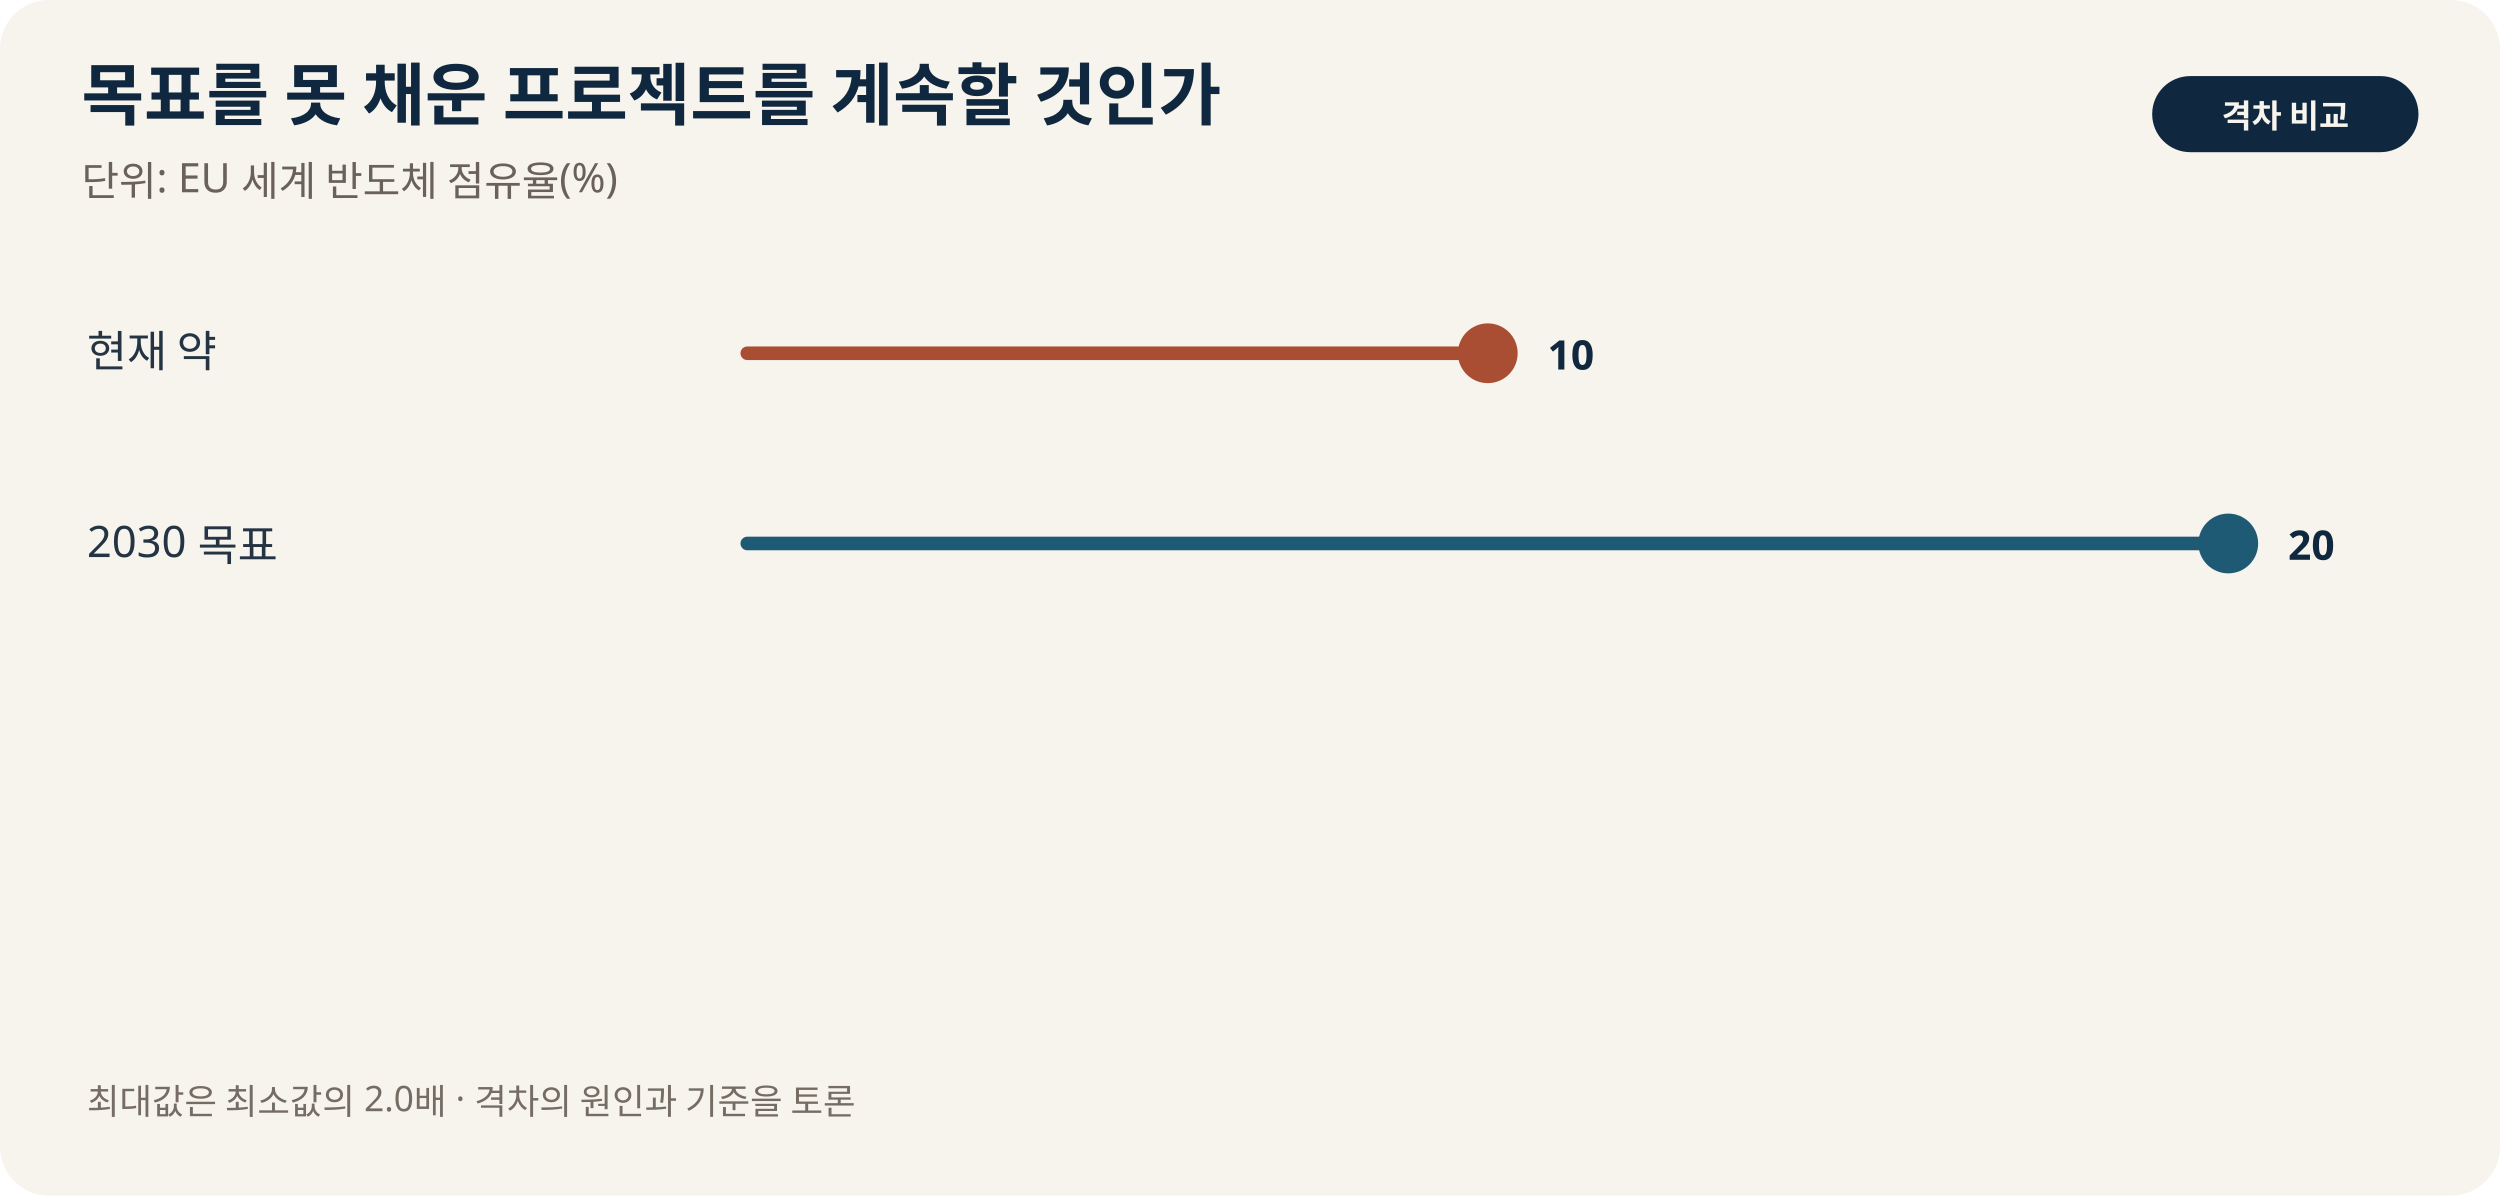
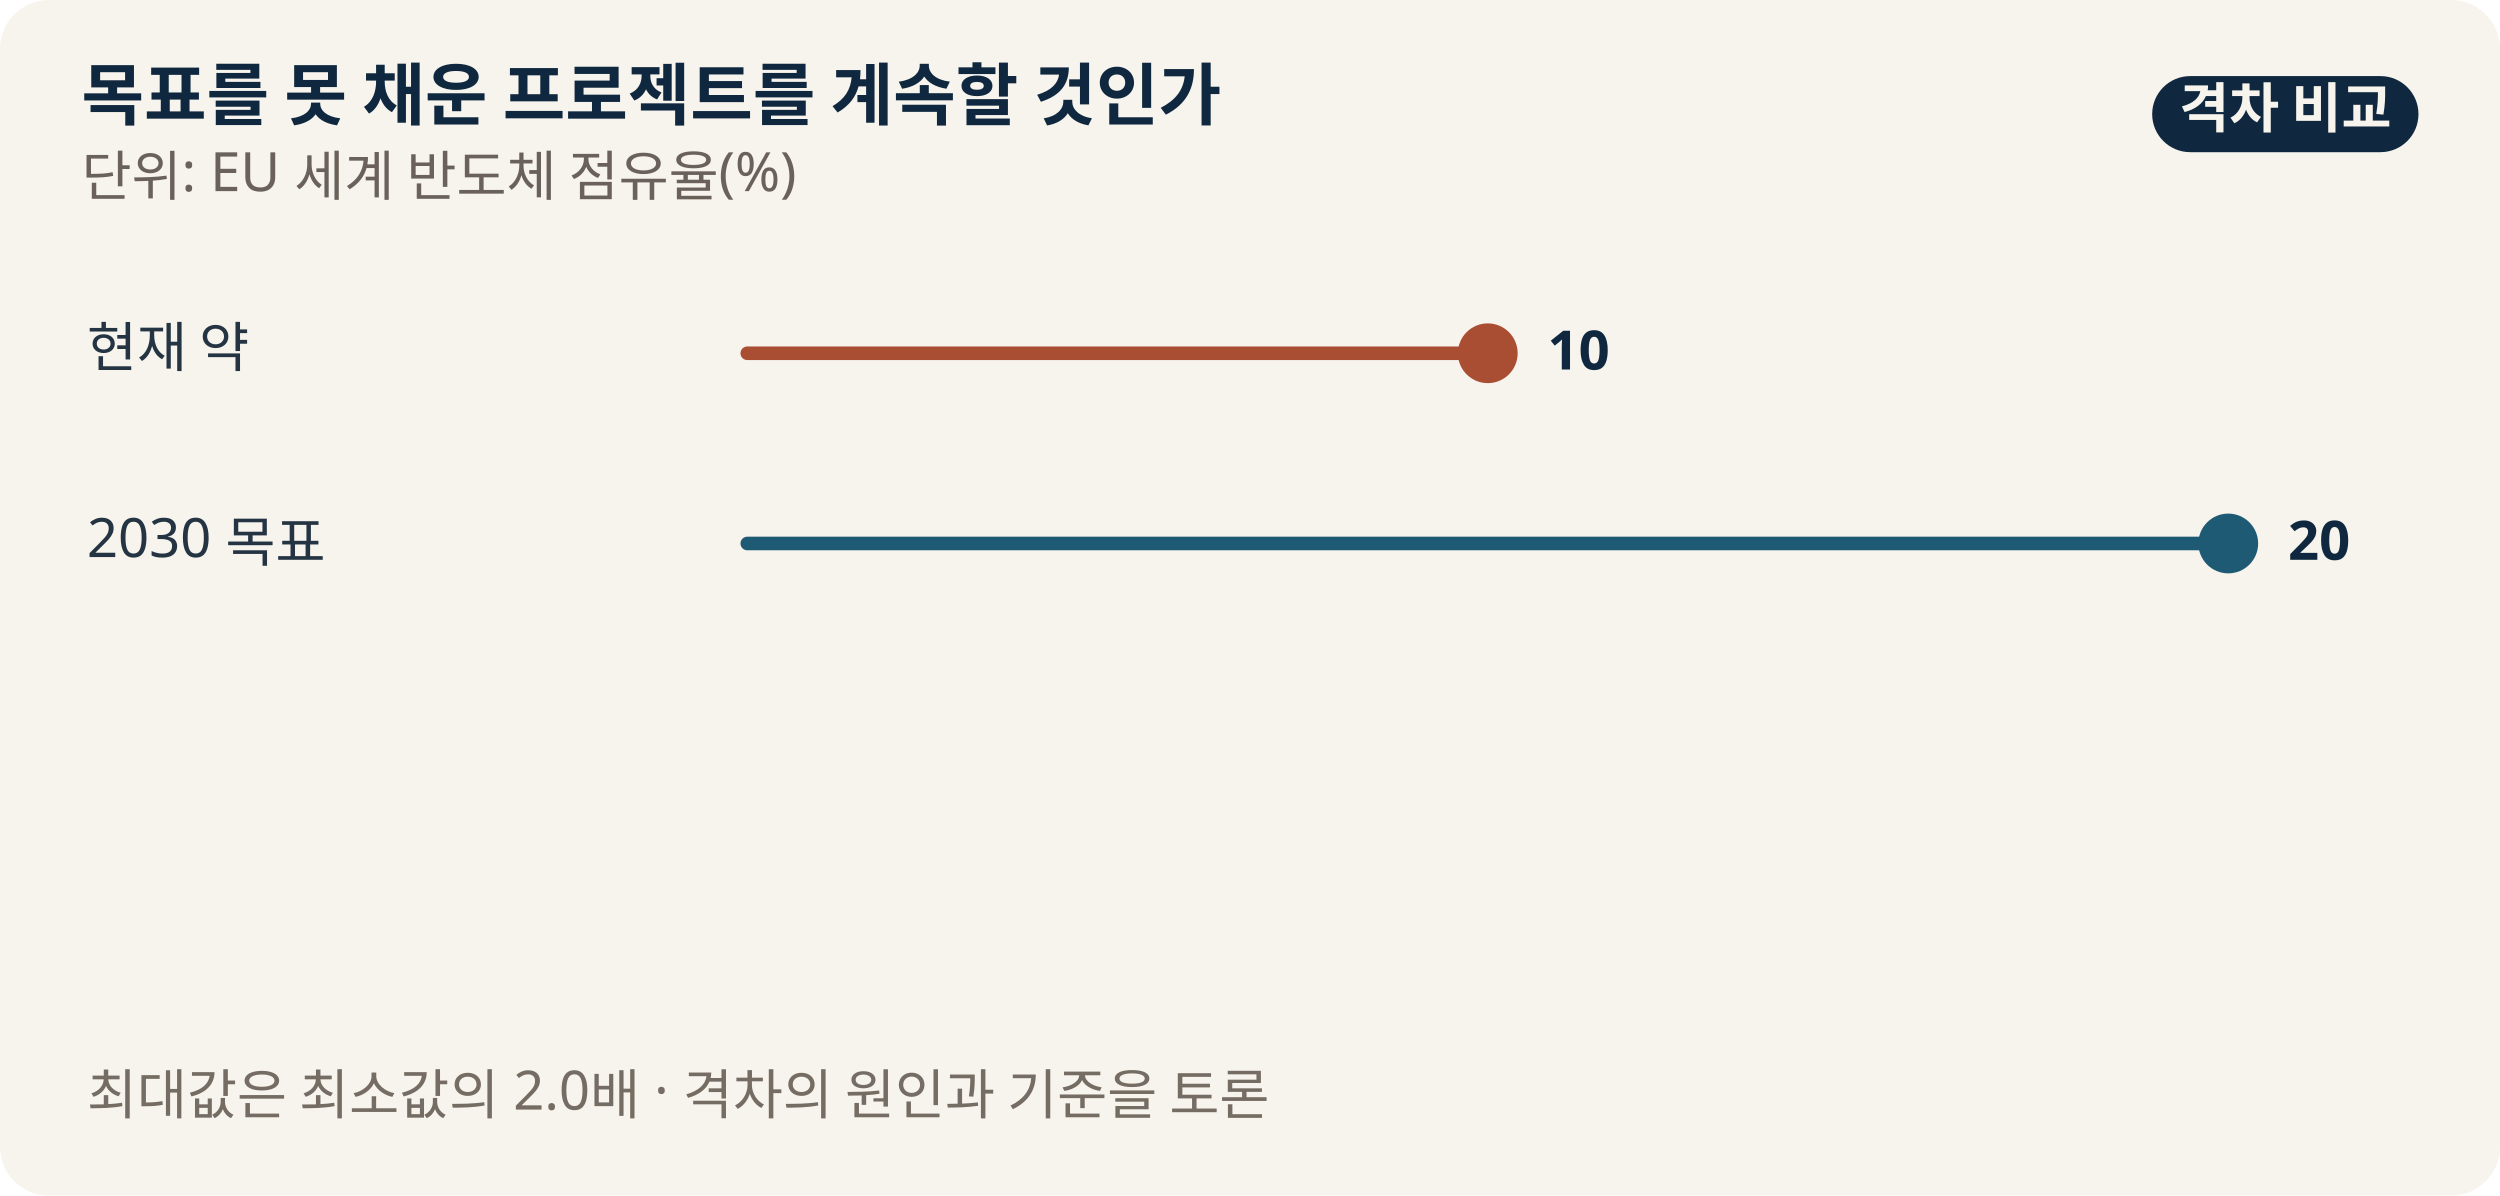
<svg xmlns="http://www.w3.org/2000/svg" viewBox="0 0 920 440" role="img" aria-labelledby="title desc">
  <style>
  .bg{fill:#F7F4ED} .title{font:700 25px "Noto Sans KR",sans-serif;fill:#10283F}
-   .unit{font:15px "Noto Sans KR",sans-serif;fill:#6A625A} .label{font:16px "Noto Sans KR",sans-serif;fill:#253443}
-   .value{font:700 15px "Noto Sans KR",sans-serif;fill:#10283F} .grid{stroke:#D9D1C5;stroke-width:1}
-   .axis{stroke:#768594;stroke-width:1.4} .note{font:13px "Noto Sans KR",sans-serif;fill:#756C63}
+   .unit{font:20px "Noto Sans KR",sans-serif;fill:#6A625A} .label{font:20px "Noto Sans KR",sans-serif;fill:#253443}
+   .value{font:700 20px "Noto Sans KR",sans-serif;fill:#10283F} .grid{stroke:#D9D1C5;stroke-width:1}
+   .axis{stroke:#768594;stroke-width:1.4} .note{font:20px "Noto Sans KR",sans-serif;fill:#756C63}
</style>
  <rect class="bg" width="100%" height="100%" rx="18" />
  <text x="30" y="44" class="title">목표를 못 채운 프로젝트를 계속할 것인가</text>
  <text x="30" y="72" class="unit">단위: EU 세계 반도체 점유율(%)</text>
  <text x="32" y="135" class="label">현재 약</text>
  <line x1="275" y1="130" x2="547.5" y2="130" stroke="#A94E32" stroke-width="5" stroke-linecap="round" />
  <circle cx="547.5" cy="130" r="11" fill="#A94E32" />
  <text x="569.5" y="136" class="value">10</text>
  <text x="32" y="205" class="label">2030 목표</text>
  <line x1="275" y1="200" x2="820.0" y2="200" stroke="#1F5A75" stroke-width="5" stroke-linecap="round" />
  <circle cx="820.0" cy="200" r="11" fill="#1F5A75" />
  <text x="842.0" y="206" class="value">20</text>
  <text x="32" y="410" class="note">최대값은 최소값의 2.0배 · 격차의 원인과 기준을 토론</text>
  <rect x="792" y="28" width="98" height="28" rx="14" fill="#10283F" />
-   <text x="841" y="47" text-anchor="middle" style="font:700 12px 'Noto Sans KR',sans-serif;fill:#F7F4ED">격차 비교</text>
+   <text x="841" y="47" text-anchor="middle" style="font:700 20px 'Noto Sans KR',sans-serif;fill:#F7F4ED">격차 비교</text>
</svg>
